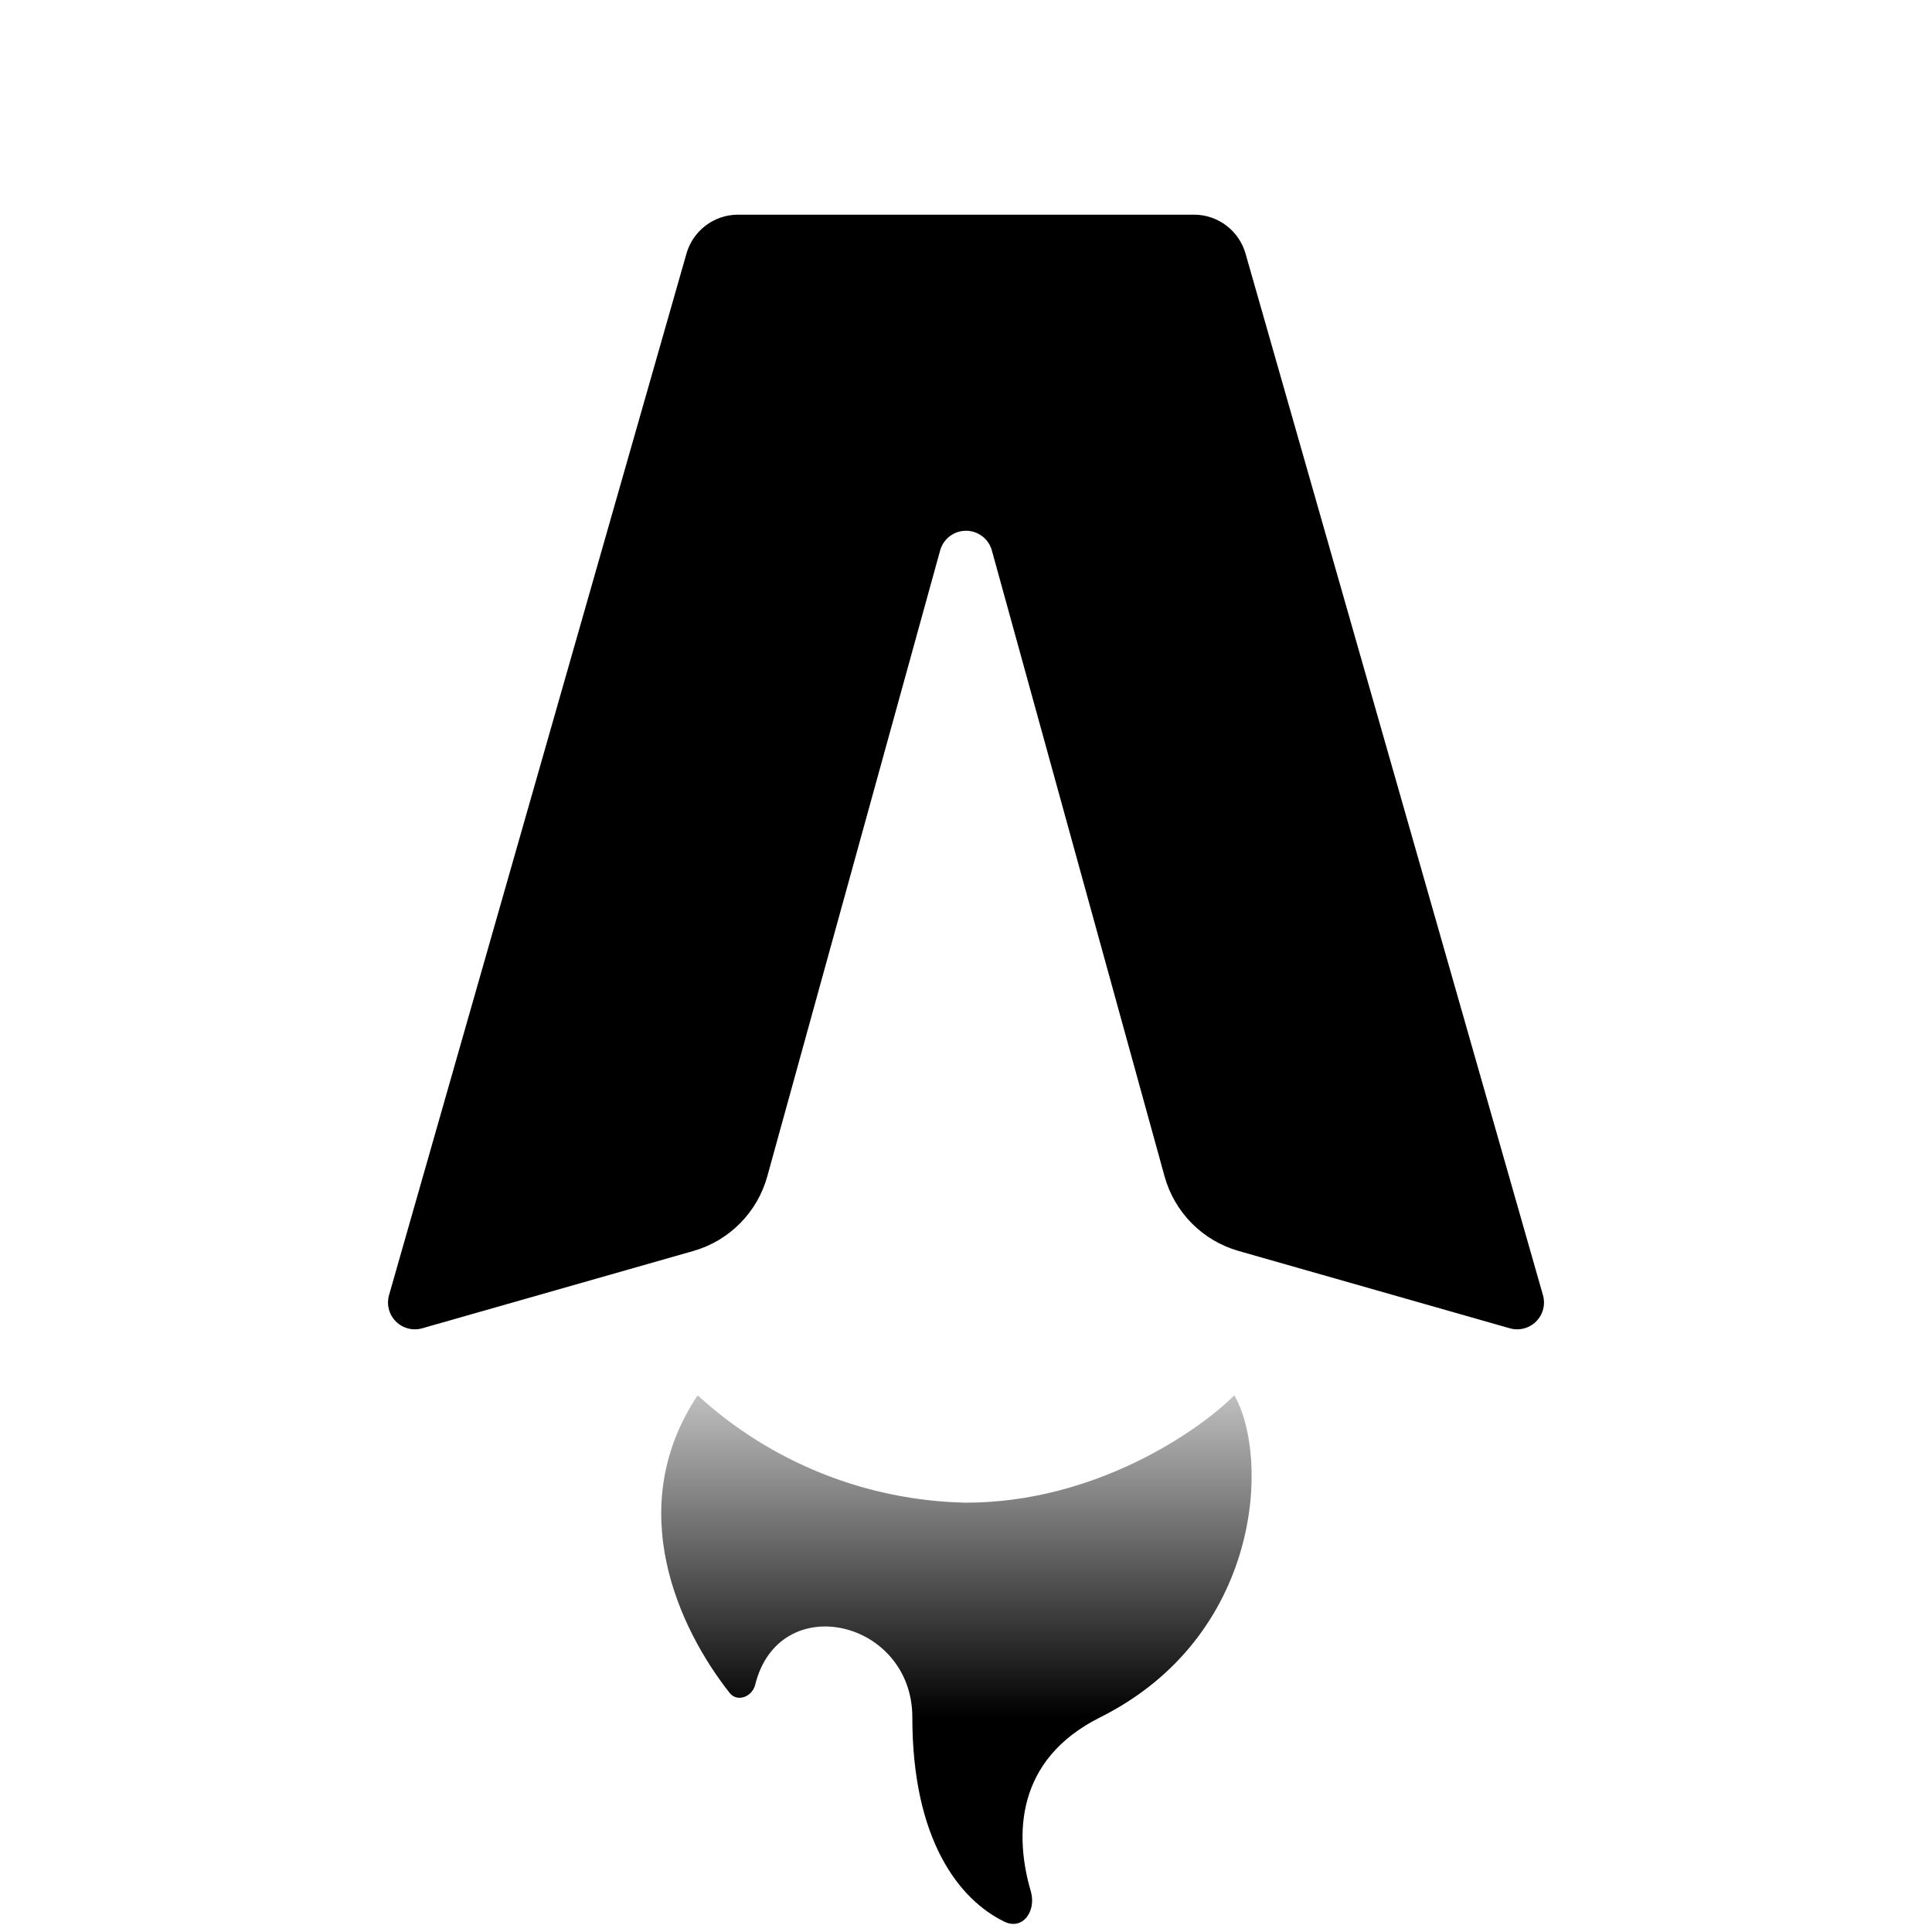
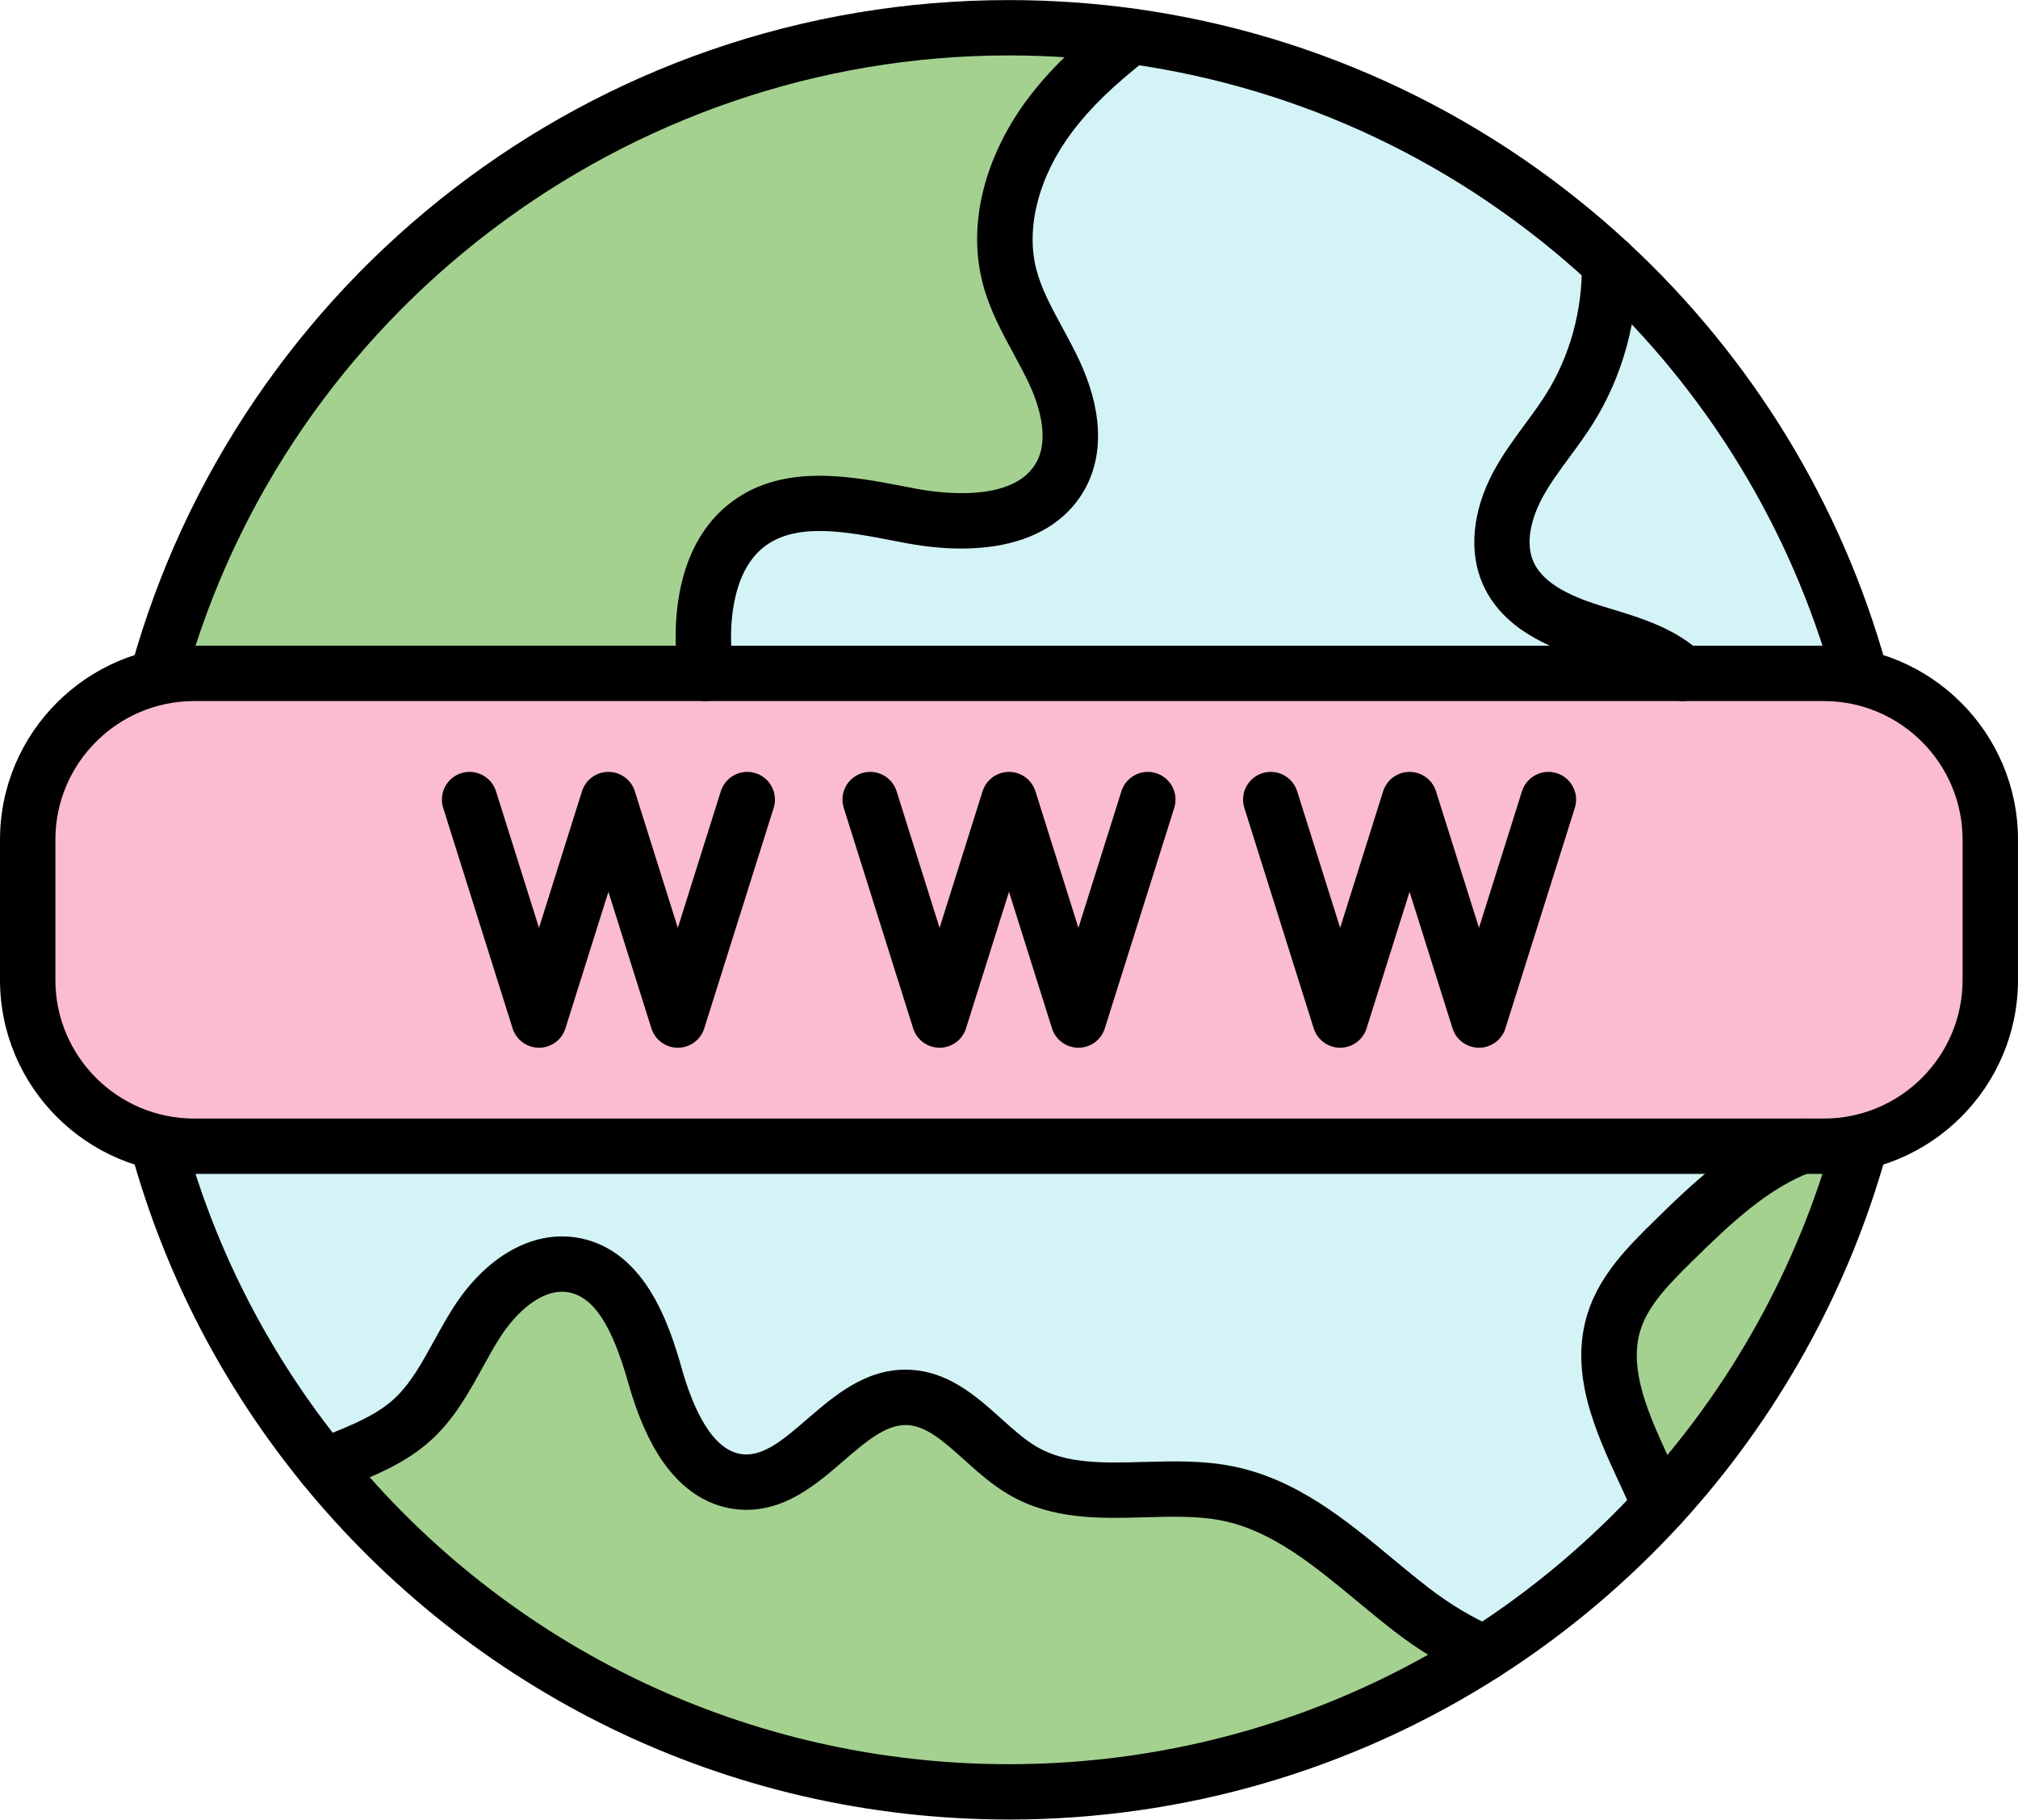
- <svg xmlns="http://www.w3.org/2000/svg" fill="none" viewBox="0 0 36 36">
-   <path fill="#000" d="M22.25 4h-8.5a1 1 0 0 0-.96.73l-5.54 19.4a.5.5 0 0 0 .62.62l5.05-1.44a2 2 0 0 0 1.38-1.4l3.22-11.66a.5.5 0 0 1 .96 0l3.22 11.67a2 2 0 0 0 1.38 1.39l5.05 1.44a.5.5 0 0 0 .62-.62l-5.54-19.4a1 1 0 0 0-.96-.73Z" />
-   <path fill="url(#gradient)" d="M18 28a7.63 7.63 0 0 1-5-2c-1.4 2.1-.35 4.35.6 5.55.14.17.41.07.47-.15.44-1.8 2.93-1.22 2.93.6 0 2.28.87 3.4 1.72 3.81.34.16.59-.2.49-.56-.31-1.05-.29-2.46 1.29-3.25 3-1.5 3.17-4.83 2.5-6-.67.67-2.6 2-5 2Z" />
+ <svg xmlns="http://www.w3.org/2000/svg" zoomAndPan="magnify" preserveAspectRatio="xMidYMid meet" version="1.0" viewBox="42.41 56.55 290.25 261.73">
  <defs>
-     <linearGradient id="gradient" x1="16" x2="16" y1="32" y2="24" gradientUnits="userSpaceOnUse">
-       <stop stop-color="#000" />
-       <stop offset="1" stop-color="#000" stop-opacity="0" />
-     </linearGradient>
+     <clipPath id="a413c2d8a2">
+       <path d="M 61 217.316 L 314 217.316 L 314 318.289 L 61 318.289 Z M 61 217.316 " clip-rule="nonzero" />
+     </clipPath>
+     <clipPath id="4b459033ea">
+       <path d="M 61 56.555 L 314 56.555 L 314 158 L 61 158 Z M 61 56.555 " clip-rule="nonzero" />
+     </clipPath>
+     <clipPath id="15ee807486">
+       <path d="M 42.41 149 L 332.66 149 L 332.66 226 L 42.41 226 Z M 42.41 149 " clip-rule="nonzero" />
+     </clipPath>
  </defs>
-   <style>
-     @media (prefers-color-scheme:dark){:root{filter:invert(100%)}}
-   </style>
+   <path fill="#fbbccf" d="M 143.902 153.418 L 304.73 153.418 C 306.551 153.418 308.324 153.621 310.027 154.008 C 320.703 156.414 328.676 165.949 328.676 177.344 L 328.676 197.508 C 328.676 208.898 320.715 218.426 310.051 220.844 C 308.34 221.23 306.559 221.434 304.73 221.434 L 70.336 221.434 C 68.508 221.434 66.723 221.23 65.012 220.844 C 54.352 218.422 46.395 208.895 46.395 197.508 L 46.395 177.344 C 46.395 165.949 54.359 156.418 65.035 154.008 C 66.742 153.621 68.516 153.418 70.336 153.418 L 143.902 153.418 " fill-opacity="1" fill-rule="nonzero" />
+   <path fill="#d4f3f6" d="M 284.445 153.418 L 143.902 153.418 C 143.766 152.055 143.625 150.453 143.586 149.133 C 143.391 142.742 144.961 135.699 150.102 131.891 C 156.551 127.102 165.531 129.266 173.422 130.758 C 181.312 132.258 191.305 131.906 195.059 124.805 C 197.438 120.293 196.199 114.707 194.039 110.078 C 191.883 105.453 188.855 101.176 187.594 96.23 C 185.551 88.246 188.512 79.645 193.477 73.07 C 196.656 68.863 200.984 65.035 205.172 61.758 C 231.535 65.422 255.309 77.168 273.906 94.418 C 290.875 110.16 303.527 130.484 309.898 153.418 C 309.898 153.418 309.961 153.684 310.027 154.008 C 308.324 153.621 306.551 153.418 304.73 153.418 L 284.445 153.418 " fill-opacity="1" fill-rule="nonzero" />
+   <path fill="#a4d18f" d="M 310.051 220.844 C 309.969 221.168 309.898 221.434 309.898 221.434 C 304.477 240.953 294.504 258.578 281.195 273.098 C 280.734 272.047 280.133 270.809 279.68 269.812 C 276.277 262.406 272.094 254.289 274.598 246.539 C 276.035 242.105 279.461 238.648 282.777 235.367 C 288.27 229.934 294.449 224.191 301.516 221.434 L 304.73 221.434 C 306.559 221.434 308.34 221.23 310.051 220.844 " fill-opacity="1" fill-rule="nonzero" />
+   <path fill="#d4f3f6" d="M 70.336 221.434 L 301.516 221.434 C 294.449 224.191 288.27 229.934 282.777 235.367 C 279.461 238.648 276.035 242.105 274.598 246.539 C 272.094 254.289 276.277 262.406 279.68 269.812 C 280.133 270.809 280.734 272.047 281.195 273.098 C 281.18 273.113 281.168 273.133 281.152 273.148 C 273.719 281.25 265.25 288.379 255.949 294.336 C 255.926 294.352 255.902 294.363 255.879 294.379 C 252.168 292.789 248.406 290.398 245.305 287.988 C 237.031 281.574 229.285 273.492 219.027 271.398 C 209.262 269.402 198.254 273.148 189.621 268.172 C 183.766 264.797 179.562 257.672 172.809 257.562 C 163.715 257.41 158.281 270.277 149.207 269.738 C 142.156 269.312 138.543 261.266 136.629 254.473 C 134.719 247.684 131.641 239.578 124.66 238.496 C 119.094 237.633 114.047 242.004 111 246.742 C 107.953 251.477 105.891 256.984 101.719 260.773 C 98.273 263.906 93.324 265.598 88.941 267.387 C 78.09 254.047 69.898 238.461 65.172 221.434 C 65.172 221.434 65.113 221.223 65.012 220.844 C 66.723 221.23 68.508 221.434 70.336 221.434 " fill-opacity="1" fill-rule="nonzero" />
+   <path fill="#a4d18f" d="M 245.305 287.988 C 248.406 290.398 252.168 292.789 255.879 294.379 C 236.148 306.992 212.695 314.309 187.535 314.309 C 147.777 314.309 112.281 296.051 89 267.465 C 88.98 267.438 88.957 267.414 88.941 267.387 C 93.324 265.598 98.273 263.906 101.719 260.773 C 105.891 256.984 107.953 251.477 111 246.742 C 114.047 242.004 119.094 237.633 124.66 238.496 C 131.641 239.578 134.719 247.684 136.629 254.473 C 138.543 261.266 142.156 269.312 149.207 269.738 C 158.281 270.277 163.715 257.41 172.809 257.562 C 179.562 257.672 183.766 264.797 189.621 268.172 C 198.254 273.148 209.262 269.402 219.027 271.398 C 229.285 273.492 237.031 281.574 245.305 287.988 " fill-opacity="1" fill-rule="nonzero" />
+   <path fill="#a4d18f" d="M 205.133 61.754 C 205.145 61.754 205.16 61.758 205.172 61.758 C 200.984 65.035 196.656 68.863 193.477 73.07 C 188.512 79.645 185.551 88.246 187.594 96.23 C 188.855 101.176 191.883 105.453 194.039 110.078 C 196.199 114.707 197.438 120.293 195.059 124.805 C 191.305 131.906 181.312 132.258 173.422 130.758 C 165.531 129.266 156.551 127.102 150.102 131.891 C 144.961 135.699 143.391 142.742 143.586 149.133 C 143.625 150.453 143.766 152.055 143.902 153.418 L 70.336 153.418 C 68.516 153.418 66.742 153.621 65.035 154.008 C 65.117 153.645 65.172 153.418 65.172 153.418 C 80.047 99.855 129.195 60.543 187.535 60.543 C 193.504 60.543 199.379 60.957 205.133 61.754 " fill-opacity="1" fill-rule="nonzero" />
+   <path fill="#000000" d="M 143.883 157.398 C 141.859 157.398 140.129 155.871 139.922 153.816 C 139.746 152.078 139.648 150.629 139.605 149.254 C 139.441 143.941 140.281 134.211 147.727 128.691 C 155.156 123.176 164.832 125.047 172.605 126.547 C 173.129 126.648 173.648 126.746 174.16 126.848 C 177.426 127.469 188.324 129.016 191.535 122.945 C 193.434 119.352 191.656 114.395 190.43 111.762 C 189.762 110.332 189 108.93 188.195 107.441 C 186.477 104.273 184.699 100.996 183.73 97.215 C 182.586 92.734 182.699 87.969 184.066 83.055 C 185.262 78.766 187.418 74.484 190.301 70.672 C 193.363 66.613 197.184 62.898 202.684 58.629 C 204.422 57.281 206.926 57.598 208.273 59.332 C 209.625 61.07 209.309 63.57 207.57 64.918 C 202.648 68.738 199.285 71.988 196.66 75.469 C 191.855 81.824 189.91 89.215 191.453 95.246 C 192.172 98.07 193.645 100.781 195.199 103.648 C 196.027 105.172 196.883 106.75 197.652 108.398 C 200.895 115.352 201.215 121.668 198.582 126.664 C 196.316 130.945 192.164 133.797 186.57 134.91 C 181.48 135.926 176.207 135.34 172.676 134.668 C 172.152 134.57 171.625 134.469 171.09 134.363 C 164.211 133.035 157.09 131.66 152.477 135.086 C 147.77 138.574 147.477 145.984 147.566 149.012 C 147.605 150.195 147.695 151.469 147.852 153.02 C 148.07 155.207 146.473 157.16 144.285 157.379 C 144.148 157.395 144.016 157.398 143.883 157.398 " fill-opacity="1" fill-rule="nonzero" />
+   <path fill="#000000" d="M 284.445 157.398 C 283.457 157.398 282.469 157.035 281.695 156.301 C 279.316 154.031 275.641 152.918 271.746 151.734 C 271.348 151.613 270.945 151.492 270.551 151.367 C 265.113 149.691 258.512 146.949 255.691 140.605 C 253.629 135.969 254.176 130.078 257.191 124.445 C 258.539 121.93 260.176 119.711 261.754 117.566 C 262.832 116.102 263.848 114.723 264.75 113.289 C 268.207 107.812 270.043 101.137 269.918 94.496 C 269.879 92.297 271.629 90.48 273.828 90.441 C 276.035 90.406 277.844 92.152 277.887 94.348 C 278.039 102.523 275.77 110.758 271.492 117.535 C 270.438 119.211 269.285 120.773 268.172 122.285 C 266.691 124.297 265.293 126.191 264.215 128.203 C 263.34 129.832 261.469 133.996 262.977 137.371 C 264.492 140.789 269.074 142.582 272.898 143.762 C 273.285 143.879 273.672 143.996 274.062 144.117 C 278.461 145.453 283.449 146.965 287.195 150.539 C 288.789 152.055 288.848 154.578 287.328 156.168 C 286.547 156.988 285.496 157.398 284.445 157.398 " fill-opacity="1" fill-rule="nonzero" />
+   <g clip-path="url(#a413c2d8a2)">
+     <path fill="#000000" d="M 187.535 318.289 C 177.473 318.289 167.449 317.145 157.734 314.887 C 148.293 312.691 139.078 309.426 130.348 305.188 C 121.777 301.023 113.637 295.902 106.152 289.961 C 98.715 284.059 91.906 277.336 85.91 269.977 C 74.438 255.891 66.168 239.914 61.332 222.5 C 60.746 220.379 61.984 218.188 64.105 217.598 C 66.227 217.012 68.422 218.25 69.012 220.371 C 73.551 236.723 81.316 251.719 92.09 264.949 C 115.578 293.789 150.367 310.328 187.535 310.328 C 211.121 310.328 234.035 303.641 253.801 290.984 C 262.781 285.234 270.996 278.324 278.215 270.457 C 291.289 256.211 300.914 238.891 306.059 220.371 C 306.645 218.25 308.84 217.012 310.961 217.598 C 313.082 218.188 314.324 220.379 313.734 222.5 C 308.258 242.227 298.004 260.668 284.09 275.84 C 276.402 284.215 267.656 291.566 258.098 297.688 C 237.047 311.164 212.648 318.289 187.535 318.289 " fill-opacity="1" fill-rule="nonzero" />
+   </g>
+   <g clip-path="url(#4b459033ea)">
+     <path fill="#000000" d="M 65.172 157.402 C 64.82 157.402 64.461 157.355 64.105 157.254 C 61.984 156.668 60.746 154.473 61.332 152.355 C 65.121 138.715 71.086 125.836 79.066 114.078 C 86.922 102.5 96.527 92.293 107.621 83.742 C 118.832 75.102 131.27 68.379 144.59 63.762 C 158.367 58.984 172.816 56.562 187.535 56.562 C 193.598 56.562 199.703 56.98 205.68 57.809 C 219.051 59.664 232 63.562 244.16 69.398 C 256.02 75.086 266.938 82.527 276.617 91.5 C 294.434 108.031 307.27 129.074 313.734 152.355 C 314.324 154.473 313.082 156.668 310.961 157.254 C 308.84 157.844 306.645 156.602 306.059 154.484 C 299.988 132.625 287.934 112.863 271.195 97.336 C 252.617 80.102 229.582 69.16 204.586 65.695 C 198.969 64.918 193.234 64.523 187.535 64.523 C 132.457 64.523 83.719 101.516 69.012 154.484 C 68.52 156.246 66.918 157.402 65.172 157.402 " fill-opacity="1" fill-rule="nonzero" />
+   </g>
+   <path fill="#000000" d="M 255.949 298.316 C 255.434 298.316 254.914 298.219 254.414 298.008 C 250.543 296.395 246.656 294.082 242.859 291.133 C 241.098 289.77 239.355 288.324 237.668 286.93 C 231.352 281.699 225.387 276.758 218.23 275.297 C 214.801 274.598 211.078 274.699 207.141 274.809 C 200.586 274.992 193.812 275.18 187.629 271.617 C 185.16 270.199 183.086 268.332 181.082 266.531 C 178.125 263.879 175.574 261.586 172.738 261.539 C 172.711 261.539 172.684 261.539 172.656 261.539 C 169.711 261.539 166.805 264.047 163.73 266.699 C 159.723 270.16 155.176 274.078 148.969 273.711 C 145.91 273.527 141.477 272.172 137.723 266.766 C 135.75 263.926 134.09 260.152 132.797 255.555 C 130.402 247.047 127.707 243 124.051 242.43 C 120.336 241.855 116.605 245.391 114.355 248.895 C 113.465 250.277 112.656 251.746 111.801 253.301 C 109.805 256.926 107.742 260.68 104.402 263.719 C 100.809 266.984 96.52 268.715 92.375 270.387 C 91.758 270.637 91.141 270.887 90.527 271.141 C 88.496 271.984 86.164 271.02 85.32 268.988 C 84.48 266.957 85.445 264.629 87.477 263.785 C 88.113 263.523 88.75 263.266 89.391 263.008 C 93.047 261.531 96.5 260.133 99.039 257.828 C 101.398 255.684 103.059 252.664 104.816 249.465 C 105.699 247.859 106.613 246.199 107.652 244.586 C 112.32 237.324 118.91 233.574 125.273 234.562 C 129.578 235.23 133.16 237.812 135.926 242.234 C 138.184 245.852 139.539 250.098 140.465 253.398 C 142.012 258.883 144.824 265.484 149.445 265.762 C 152.422 265.941 155.25 263.496 158.523 260.672 C 162.434 257.305 166.867 253.477 172.871 253.578 C 178.684 253.676 182.785 257.359 186.406 260.609 C 188.184 262.207 189.863 263.715 191.609 264.719 C 195.84 267.16 201.223 267.008 206.918 266.852 C 211.137 266.734 215.496 266.613 219.824 267.496 C 228.938 269.359 235.957 275.172 242.75 280.797 C 244.391 282.156 246.082 283.559 247.746 284.844 C 250.941 287.324 254.312 289.336 257.484 290.664 C 259.516 291.512 260.473 293.844 259.625 295.871 C 258.988 297.395 257.504 298.316 255.949 298.316 " fill-opacity="1" fill-rule="nonzero" />
+   <path fill="#000000" d="M 281.152 277.129 C 279.598 277.129 278.125 276.215 277.48 274.699 C 277.051 273.68 276.582 272.625 276.055 271.461 C 275.84 270.992 275.617 270.512 275.391 270.031 C 271.922 262.535 267.988 254.047 270.809 245.316 C 272.574 239.859 276.676 235.801 279.973 232.539 C 286.199 226.379 292.418 220.613 300.062 217.711 C 302.121 216.934 304.422 217.965 305.203 220.023 C 305.984 222.078 304.949 224.375 302.891 225.156 C 296.695 227.504 291.383 232.453 285.578 238.195 C 282.758 240.988 279.559 244.152 278.391 247.766 C 276.527 253.527 279.625 260.215 282.621 266.684 C 282.852 267.176 283.074 267.664 283.301 268.148 C 283.863 269.387 284.359 270.512 284.82 271.594 C 285.676 273.617 284.727 275.953 282.703 276.812 C 282.195 277.023 281.668 277.129 281.152 277.129 " fill-opacity="1" fill-rule="nonzero" />
+   <path fill="#000000" d="M 197.52 207.266 C 195.777 207.266 194.238 206.137 193.719 204.48 L 187.535 184.836 L 181.352 204.48 C 180.828 206.137 179.289 207.266 177.551 207.266 C 175.809 207.266 174.273 206.137 173.75 204.48 L 163.766 172.762 C 163.105 170.664 164.273 168.43 166.371 167.77 C 168.469 167.109 170.707 168.277 171.367 170.371 L 177.551 190.02 L 183.734 170.371 C 184.254 168.715 185.793 167.586 187.535 167.586 C 189.273 167.586 190.812 168.715 191.336 170.371 L 197.52 190.02 L 203.703 170.371 C 204.363 168.277 206.598 167.109 208.699 167.77 C 210.797 168.43 211.961 170.664 211.301 172.762 L 201.316 204.48 C 200.797 206.137 199.258 207.266 197.52 207.266 " fill-opacity="1" fill-rule="nonzero" />
+   <path fill="#000000" d="M 139.902 207.266 C 138.164 207.266 136.625 206.137 136.102 204.48 L 129.918 184.836 L 123.734 204.48 C 123.215 206.137 121.676 207.266 119.934 207.266 C 118.195 207.266 116.656 206.137 116.137 204.48 L 106.152 172.762 C 105.492 170.664 106.656 168.43 108.754 167.77 C 110.855 167.109 113.09 168.277 113.75 170.371 L 119.934 190.02 L 126.117 170.371 C 126.641 168.715 128.18 167.586 129.918 167.586 C 131.66 167.586 133.199 168.715 133.719 170.371 L 139.902 190.02 L 146.086 170.371 C 146.746 168.277 148.984 167.109 151.082 167.77 C 153.18 168.43 154.348 170.664 153.688 172.762 L 143.703 204.48 C 143.18 206.137 141.645 207.266 139.902 207.266 " fill-opacity="1" fill-rule="nonzero" />
+   <path fill="#000000" d="M 255.133 207.266 C 253.391 207.266 251.855 206.137 251.332 204.48 L 245.148 184.836 L 238.965 204.48 C 238.445 206.137 236.906 207.266 235.164 207.266 C 233.426 207.266 231.887 206.137 231.363 204.48 L 221.383 172.762 C 220.723 170.664 221.887 168.43 223.984 167.77 C 226.086 167.109 228.32 168.277 228.98 170.371 L 235.164 190.02 L 241.348 170.371 C 241.871 168.715 243.41 167.586 245.148 167.586 C 246.891 167.586 248.426 168.715 248.949 170.371 L 255.133 190.02 L 261.316 170.371 C 261.977 168.277 264.215 167.109 266.312 167.77 C 268.41 168.43 269.578 170.664 268.918 172.762 L 258.934 204.48 C 258.414 206.137 256.875 207.266 255.133 207.266 " fill-opacity="1" fill-rule="nonzero" />
+   <g clip-path="url(#15ee807486)">
+     <path fill="#000000" d="M 70.336 157.398 C 59.328 157.398 50.375 166.348 50.375 177.344 L 50.375 197.512 C 50.375 208.508 59.328 217.453 70.336 217.453 L 304.73 217.453 C 315.738 217.453 324.691 208.508 324.691 197.512 L 324.691 177.344 C 324.691 166.348 315.738 157.398 304.73 157.398 Z M 304.73 225.414 L 70.336 225.414 C 54.938 225.414 42.41 212.898 42.41 197.512 L 42.41 177.344 C 42.41 161.957 54.938 149.438 70.336 149.438 L 304.73 149.438 C 320.133 149.438 332.66 161.957 332.66 177.344 L 332.66 197.512 C 332.66 212.898 320.133 225.414 304.73 225.414 " fill-opacity="1" fill-rule="nonzero" />
+   </g>
</svg>
